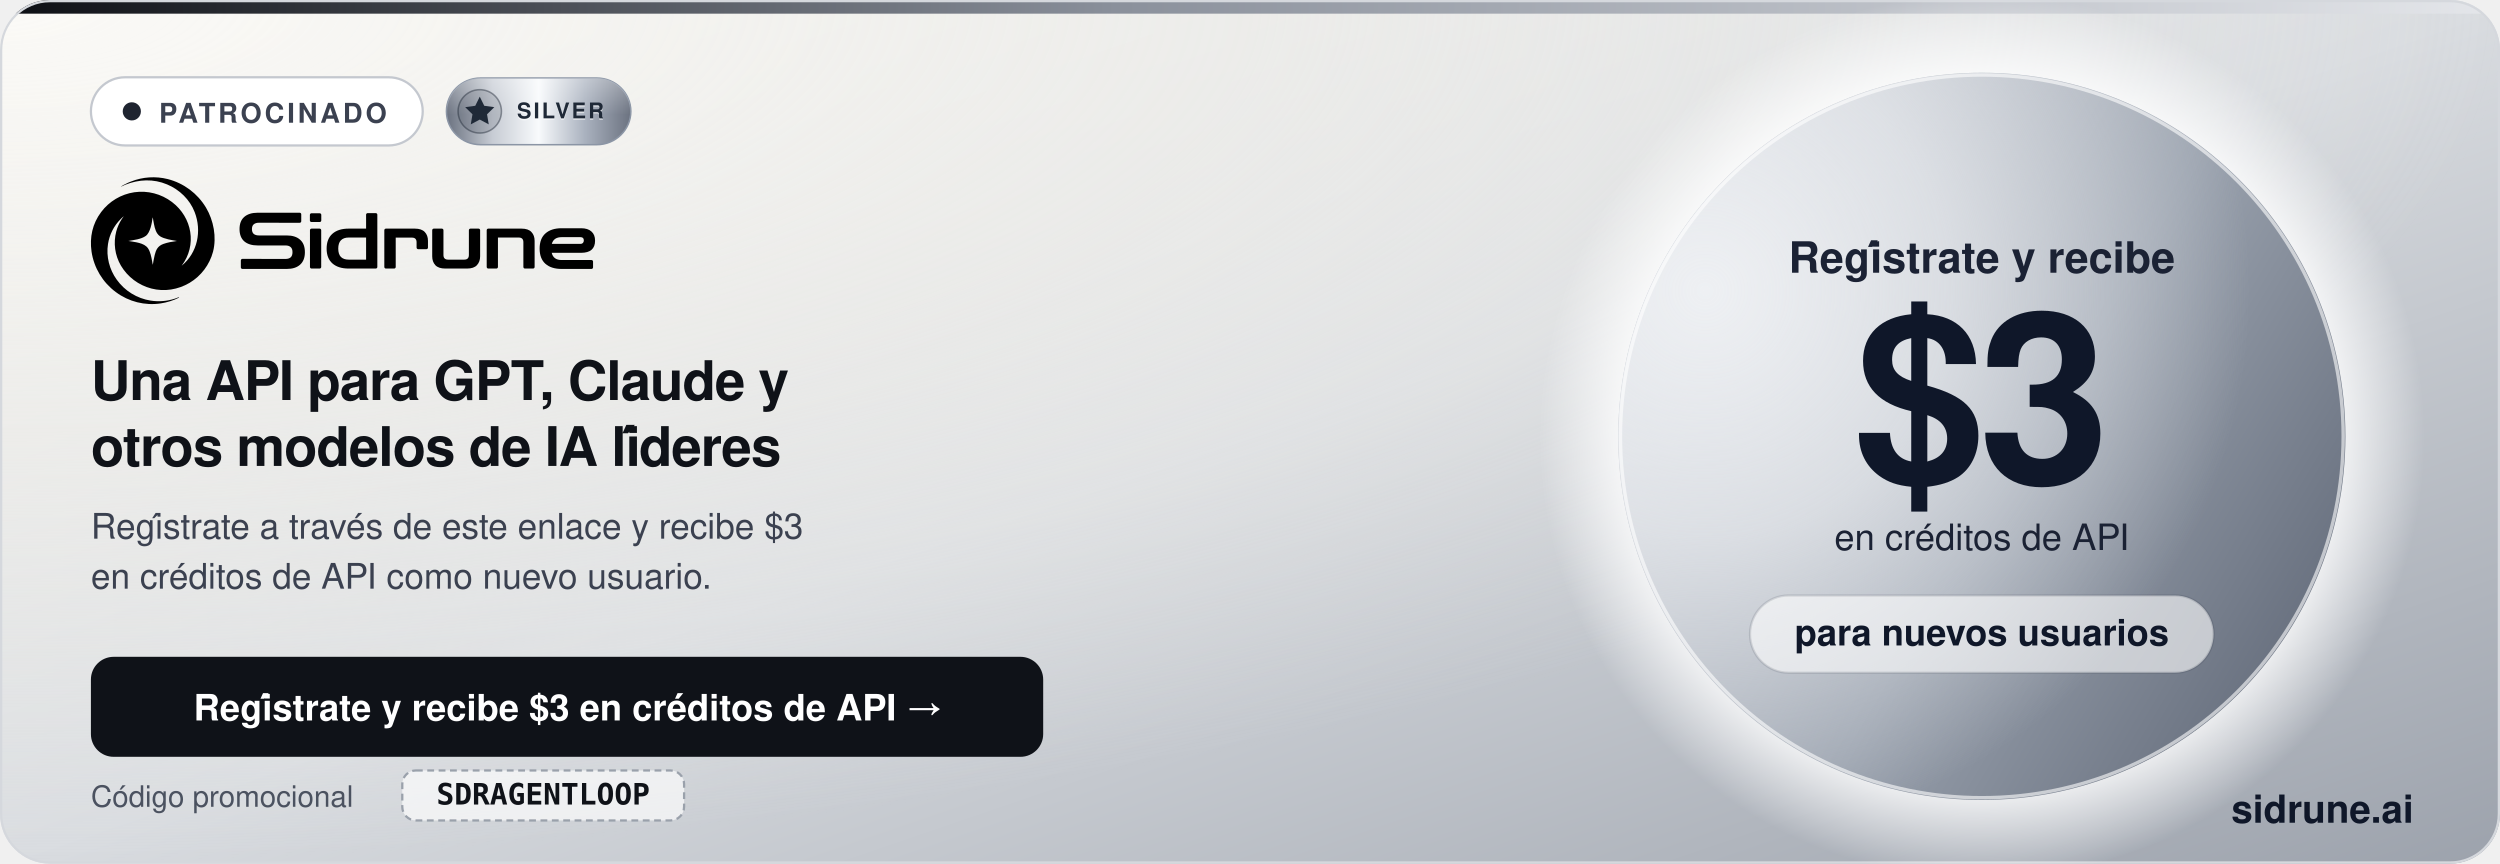
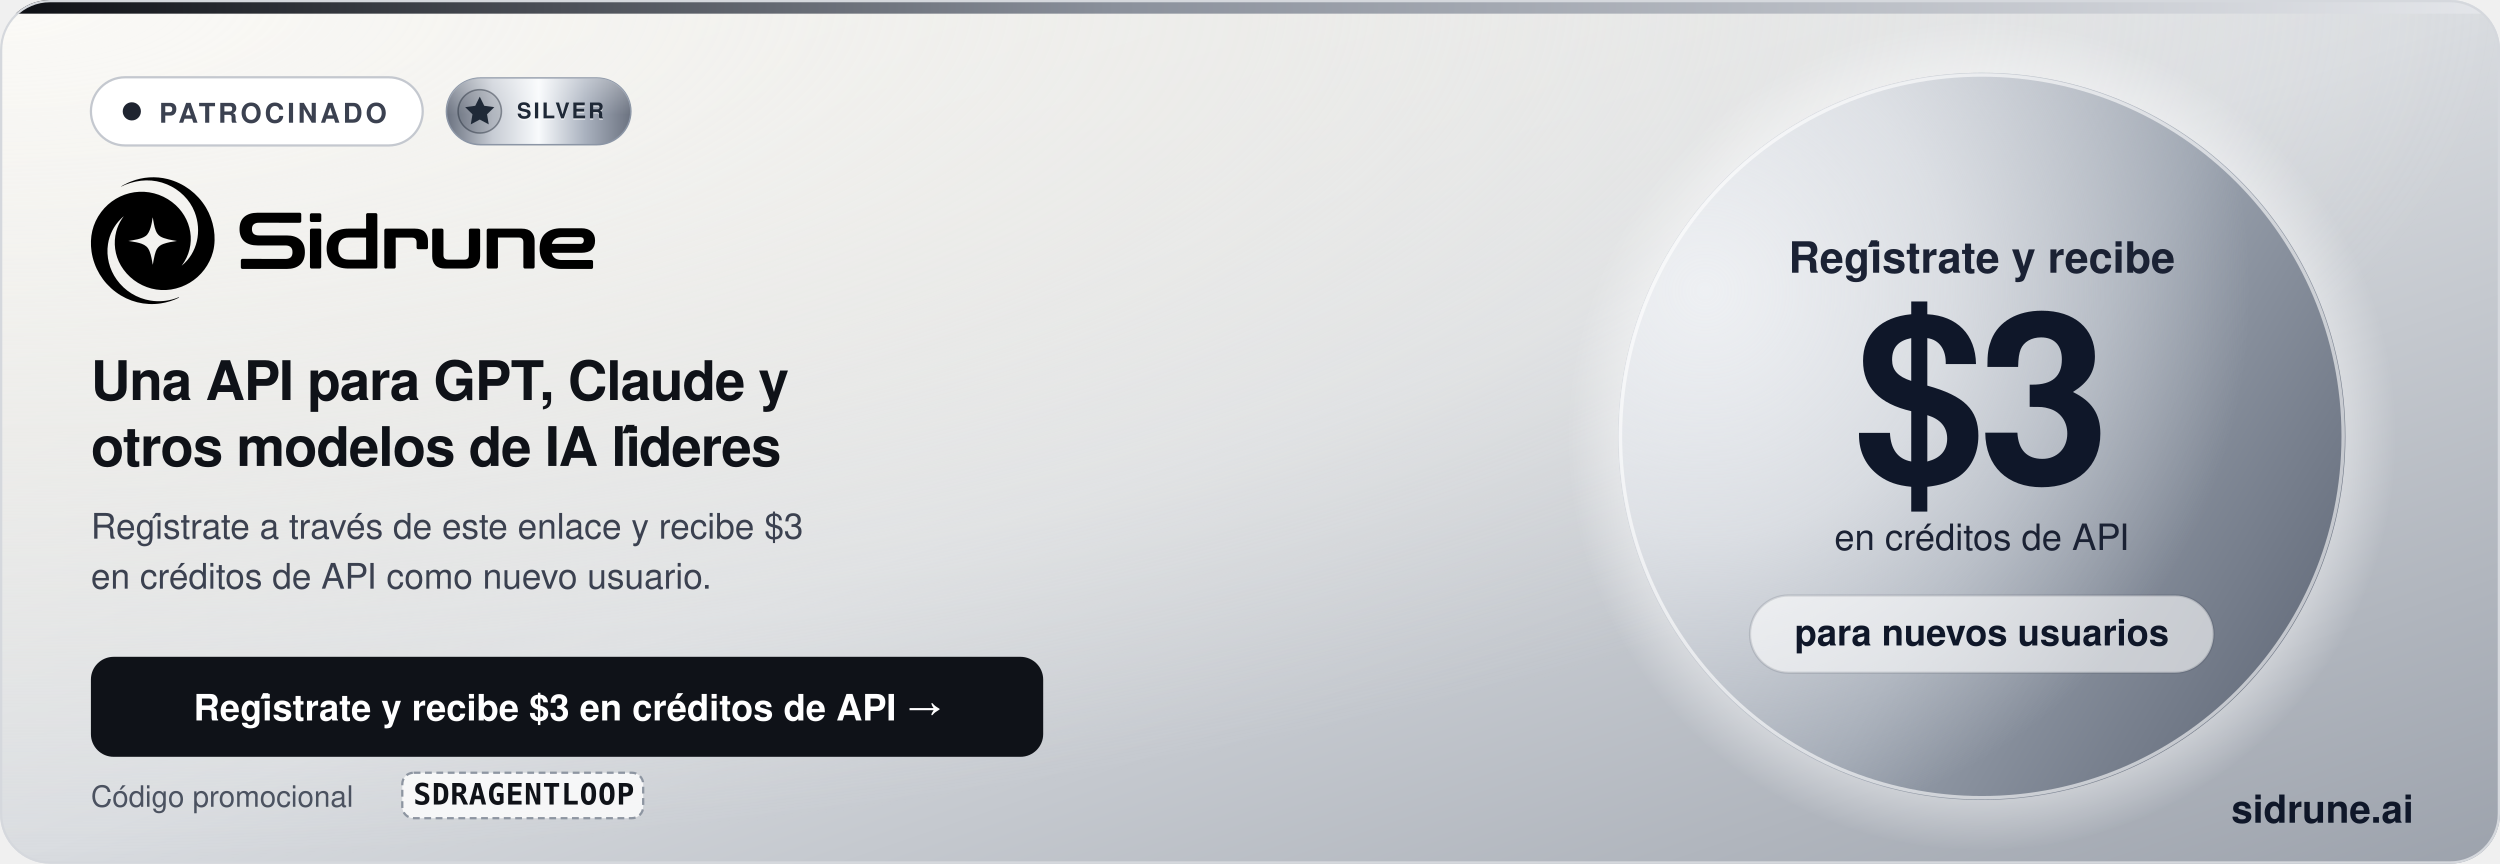
<svg xmlns="http://www.w3.org/2000/svg" width="1100" height="380" viewBox="0 0 1100 380" role="img" aria-label="Sidrune AI (Silver Sponsor): Una API para GPT, Claude y otros modelos de IA líderes. Regístrate y recibe $3 en créditos de API.">
  <defs>
    <linearGradient id="bg" x1="0" y1="0" x2="1" y2="1">
      <stop offset="0" stop-color="#f4f3ef" />
      <stop offset=".5" stop-color="#d9dce0" />
      <stop offset="1" stop-color="#9ca2ac" />
    </linearGradient>
    <radialGradient id="hl" cx="0" cy="0" r="1" gradientUnits="objectBoundingBox">
      <stop offset="0" stop-color="#fbfaf7" />
      <stop offset=".5" stop-color="#f1f0ec" stop-opacity=".6" />
      <stop offset="1" stop-color="#f1f0ec" stop-opacity="0" />
    </radialGradient>
    <linearGradient id="stripe" x1="0" y1="0" x2="1" y2="0">
      <stop offset="0" stop-color="#0b0d12" />
      <stop offset=".45" stop-color="#8b919c" />
      <stop offset="1" stop-color="#e5e7eb" />
    </linearGradient>
    <radialGradient id="orbHl" cx=".12" cy=".3" r=".75">
      <stop offset="0" stop-color="#eef0f3" />
      <stop offset=".45" stop-color="#eef0f3" stop-opacity=".7" />
      <stop offset="1" stop-color="#eef0f3" stop-opacity="0" />
    </radialGradient>
    <linearGradient id="orb" x1="0" y1=".2" x2="1" y2=".8">
      <stop offset="0" stop-color="#c9cdd4" />
      <stop offset=".55" stop-color="#9aa2ae" />
      <stop offset="1" stop-color="#626a79" />
    </linearGradient>
    <radialGradient id="orbGlow" cx=".5" cy=".5" r=".5">
-       <stop offset=".82" stop-color="#ffffff" stop-opacity=".75" />
+       <stop offset=".88" stop-color="#ffffff" stop-opacity=".35" />
      <stop offset="1" stop-color="#ffffff" stop-opacity="0" />
    </radialGradient>
    <clipPath id="card">
      <rect width="1100" height="380" rx="22" />
    </clipPath>
  </defs>
  <g clip-path="url(#card)">
    <rect width="1100" height="380" fill="url(#bg)" />
    <rect width="1100" height="380" fill="url(#hl)" />
    <rect width="1100" height="6" fill="url(#stripe)" />
    <rect x=".5" y=".5" width="1099" height="379" rx="21.5" fill="none" stroke="#d5d8dd" />
  </g>
  <rect x="40" y="34" width="146" height="30" rx="15" fill="#ffffff" stroke="#c4c8cf" />
  <circle cx="58" cy="49" r="4" fill="#1f2430" />
  <text x="70" y="54" font-family="-apple-system, BlinkMacSystemFont, 'Segoe UI', Helvetica, Arial, sans-serif" font-size="12" font-weight="700" letter-spacing="1.3" fill="#3b4150">PATROCINADO</text>
  <svg x="196" y="34" width="82" height="30" viewBox="0 0 120 44">
    <defs>
      <linearGradient id="bm" x1="0" y1="0" x2="1" y2="0">
        <stop offset="0.00" stop-color="#6b7280" />
        <stop offset="0.25" stop-color="#c7ccd4" />
        <stop offset="0.50" stop-color="#f8fafc" />
        <stop offset="0.75" stop-color="#aab2bf" />
        <stop offset="1.00" stop-color="#6b7280" />
      </linearGradient>
      <linearGradient id="bs" x1="0" y1="0" x2="0" y2="1">
        <stop offset="0" stop-color="#fff" stop-opacity=".32" />
        <stop offset=".55" stop-color="#fff" stop-opacity="0" />
      </linearGradient>
    </defs>
    <rect x=".5" y=".5" width="119" height="43" rx="22" fill="url(#bm)" stroke="#8b95a5" />
    <rect x=".5" y=".5" width="119" height="43" rx="22" fill="url(#bs)" />
    <circle cx="22" cy="22" r="14" fill="#1f2937" fill-opacity=".14" stroke="#1f2937" stroke-opacity=".45" />
    <path d="M22 12.5l2.9 5.9 6.5.9-4.7 4.6 1.1 6.5L22 27.3l-5.8 3.1 1.1-6.5-4.7-4.6 6.5-.9z" fill="#1f2937" />
    <text x="46" y="27.5" text-anchor="start" font-family="-apple-system, BlinkMacSystemFont, 'Segoe UI', Helvetica, Arial, sans-serif" font-size="14" font-weight="800" letter-spacing="1.4" fill="#ffffff" fill-opacity=".55">SILVER</text>
    <text x="46" y="26.5" text-anchor="start" font-family="-apple-system, BlinkMacSystemFont, 'Segoe UI', Helvetica, Arial, sans-serif" font-size="14" font-weight="800" letter-spacing="1.4" fill="#1f2937">SILVER</text>
  </svg>
  <svg x="40" y="78" width="222" height="56" viewBox="0 0 555 140" fill="none">
    <path d="M166.677 100.837C165.714 100.837 164.933 100.056 164.933 99.093V91.495C164.933 90.531 165.716 89.75 166.68 89.752L213.976 89.834C216.478 89.834 218.383 89.265 219.691 88.128C221.055 86.934 221.738 85.029 221.738 82.413C221.738 79.798 221.055 77.921 219.691 76.784C218.383 75.59 216.478 74.993 213.976 74.993H183.442C177.13 74.993 172.212 73.486 168.686 70.473C165.218 67.402 163.483 62.91 163.483 56.997C163.483 51.083 165.218 46.619 168.686 43.606C172.212 40.535 177.13 39 183.442 39H229.632C230.595 39 231.376 39.781 231.376 40.744V48.341C231.376 49.305 230.593 50.087 229.629 50.085L184.892 50.003C182.447 50.003 180.542 50.571 179.177 51.709C177.812 52.789 177.13 54.551 177.13 56.997C177.13 59.442 177.812 61.233 179.177 62.37C180.542 63.45 182.447 63.99 184.892 63.99H215.426C221.738 63.99 226.628 65.554 230.096 68.682C233.622 71.752 235.384 76.329 235.384 82.413C235.384 88.441 233.622 93.018 230.096 96.145C226.628 99.273 221.738 100.837 215.426 100.837H166.677Z" fill="black" />
    <path d="M242.699 100.41C241.736 100.41 240.956 99.629 240.956 98.666V58.228C240.956 57.266 241.736 56.485 242.699 56.485H251.579C252.542 56.485 253.323 57.266 253.323 58.228V98.666C253.323 99.629 252.542 100.41 251.579 100.41H242.699ZM242.614 49.235C241.651 49.235 240.87 48.454 240.87 47.491V41.341C240.87 40.378 241.651 39.597 242.614 39.597H251.665C252.628 39.597 253.408 40.378 253.408 41.341V47.491C253.408 48.454 252.628 49.235 251.665 49.235H242.614Z" fill="black" />
    <path d="M315.064 98.666C315.064 99.629 314.284 100.41 313.321 100.41H302.697V41.17C302.697 40.207 303.478 39.426 304.441 39.426H313.321C314.284 39.426 315.064 40.207 315.064 41.17V98.666ZM312.932 100.41H283.506C275.887 100.41 269.945 98.534 265.68 94.781C261.416 91.028 259.283 85.598 259.283 78.49C259.283 71.326 261.416 65.867 265.68 62.114C269.945 58.361 275.887 56.485 283.506 56.485H312.079V66.293H283.506C279.81 66.293 276.967 67.317 274.977 69.364C273.044 71.354 272.077 74.396 272.077 78.49C272.077 82.527 273.044 85.569 274.977 87.616C276.967 89.606 279.81 90.602 283.506 90.602H312.932V100.41Z" fill="black" />
    <path d="M324.496 100.41C323.533 100.41 322.753 99.629 322.753 98.666V58.228C322.753 57.266 323.533 56.485 324.496 56.485H356.358C361.304 56.485 364.944 57.736 367.275 60.238C369.606 62.683 370.772 65.924 370.772 69.961V77.344C370.772 78.306 369.991 79.087 369.028 79.087H359.978C359.015 79.087 358.234 78.306 358.234 77.344V71.496C358.234 68.085 356.528 66.379 353.116 66.379H335.29V98.666C335.29 99.629 334.51 100.41 333.547 100.41H324.496Z" fill="black" />
    <path d="M389.841 100.41C384.837 100.41 381.17 99.159 378.839 96.657C376.564 94.155 375.427 90.914 375.427 86.934V58.228C375.427 57.266 376.208 56.485 377.171 56.485H386.051C387.014 56.485 387.794 57.266 387.794 58.228V85.484C387.794 88.896 389.5 90.602 392.912 90.602H410.652C414.064 90.602 415.77 88.896 415.77 85.484V58.228C415.77 57.266 416.551 56.485 417.514 56.485H426.394C427.357 56.485 428.137 57.266 428.137 58.228V86.934C428.137 90.914 426.972 94.155 424.64 96.657C422.366 99.159 418.727 100.41 413.723 100.41H389.841Z" fill="black" />
    <path d="M437.111 100.41C436.148 100.41 435.368 99.629 435.368 98.666V58.228C435.368 57.266 436.148 56.485 437.111 56.485H473.664C478.668 56.485 482.307 57.736 484.581 60.238C486.913 62.683 488.078 65.924 488.078 69.961V98.666C488.078 99.629 487.298 100.41 486.335 100.41H477.455C476.492 100.41 475.711 99.629 475.711 98.666V71.411C475.711 67.999 474.005 66.293 470.593 66.293H447.735V98.666C447.735 99.629 446.954 100.41 445.991 100.41H437.111Z" fill="black" />
    <path d="M517.816 100.837C510.196 100.837 504.254 98.96 499.99 95.207C495.725 91.398 493.593 85.825 493.593 78.49C493.593 71.098 495.725 65.526 499.99 61.773C504.254 57.963 510.196 56.058 517.816 56.058H539.139C544.142 56.058 547.952 57.252 550.568 59.641C553.24 61.972 554.576 65.327 554.576 69.705C554.576 78.632 549.431 83.096 539.139 83.096H506.898C508.092 88.384 511.732 91.028 517.816 91.028H550.615C551.578 91.028 552.359 91.809 552.359 92.772V99.093C552.359 100.056 551.578 100.837 550.615 100.837H517.816ZM517.816 65.867C511.959 65.867 508.348 68.34 506.984 73.287H538.542C539.679 73.287 540.56 72.946 541.186 72.264C541.868 71.582 542.209 70.643 542.209 69.449C542.209 67.061 540.987 65.867 538.542 65.867H517.816Z" fill="black" />
    <path d="M44.235 4.62C57.028 -0.439 71.083 -1.37 84.431 1.959C102.102 6.455 117.272 17.769 126.62 33.424C134.978 47.528 138.457 65.863 134.342 81.855C130.526 96.213 121.258 108.516 108.509 116.146C95.806 123.62 80.882 126.1 66.54 122.379C52.503 118.74 40.467 109.71 33.048 97.25C26.378 85.884 24.518 72.327 27.88 59.584C29.178 54.732 31.242 50.118 33.993 45.916C34.731 44.782 35.467 43.866 36.214 42.792C35.207 43.522 33.599 45.121 32.666 46.041C25.255 53.469 20.397 63.061 18.795 73.431C16.612 87.065 20.342 101.499 28.415 112.644C37.254 124.995 50.679 133.285 65.682 135.653C74.662 137.077 83.854 136.328 92.486 133.47C93.365 133.172 95.763 132.362 96.456 131.989C96.933 132.112 96.806 132.004 97.019 132.348C91.26 135.385 83.354 137.791 76.921 138.736C59.442 141.385 41.63 136.914 27.473 126.325C12.951 115.619 3.306 99.556 0.684 81.705C-1.565 66.004 1.674 51.04 11.267 38.264C20.077 26.48 33.185 18.653 47.737 16.483C62.406 14.368 77.311 18.219 89.12 27.175C111.458 44.057 116.927 74.736 99.793 97.321C117.364 83.149 122.142 59.018 114.144 38.348C108.756 24.424 97.499 13.624 83.816 7.87C68.723 1.524 52.871 2.234 37.835 8.202C36.673 8.834 34.601 9.749 33.371 10.282L33.203 10.144C34.126 9.347 36.995 7.82 37.875 7.471C39.544 6.475 42.38 5.353 44.235 4.62ZM67.894 44.065C67.176 49.953 65.386 60.824 60.353 64.501C55.298 68.195 47.264 68.949 41.227 70.067C48.218 71.333 58.62 71.916 62.842 78.202C65.392 81.998 66.472 87.689 67.296 92.138C67.441 92.918 67.81 95.783 68.014 96.31C68.294 95.761 68.704 92.575 68.847 91.769C69.222 89.679 69.659 87.602 70.16 85.539C71.579 79.728 73.544 75.638 79.586 73.379C83.966 71.742 89.967 70.69 94.641 70.088C89.253 69.155 80.571 67.888 76.079 64.905C74.935 64.147 73.944 63.179 73.157 62.054C70.309 58.051 69.553 52.355 68.647 47.644C68.542 47.099 68.192 44.35 67.894 44.065ZM33.197 10.339C33.114 10.359 33.17 10.352 33.028 10.311C33.061 10.274 33.101 10.236 33.147 10.194L33.197 10.339ZM33.203 10.144C33.183 10.161 33.165 10.178 33.147 10.194L33.134 10.157L33.171 10.118L33.203 10.144Z" fill="black" />
  </svg>
  <text x="40" y="176" font-family="-apple-system, BlinkMacSystemFont, 'Segoe UI', Helvetica, Arial, sans-serif" font-size="24" font-weight="800" letter-spacing="-0.4" fill="#0f1218">Una API para GPT, Claude y</text>
  <text x="40" y="205" font-family="-apple-system, BlinkMacSystemFont, 'Segoe UI', Helvetica, Arial, sans-serif" font-size="24" font-weight="800" letter-spacing="-0.4" fill="#0f1218">otros modelos de IA líderes</text>
  <text x="40" y="237" font-family="-apple-system, BlinkMacSystemFont, 'Segoe UI', Helvetica, Arial, sans-serif" font-size="15.5" fill="#3b4150">Regístrate a través de este enlace y recibe $3</text>
  <text x="40" y="259" font-family="-apple-system, BlinkMacSystemFont, 'Segoe UI', Helvetica, Arial, sans-serif" font-size="15.5" fill="#3b4150">en créditos de API como nuevo usuario.</text>
  <rect x="40" y="289" width="419" height="44" rx="10" fill="#0f1218" />
  <text x="250" y="317" text-anchor="middle" font-family="-apple-system, BlinkMacSystemFont, 'Segoe UI', Helvetica, Arial, sans-serif" font-size="16" font-weight="800" fill="#ffffff">Regístrate y recibe $3 en créditos de API →</text>
  <text x="40" y="355" font-family="-apple-system, BlinkMacSystemFont, 'Segoe UI', Helvetica, Arial, sans-serif" font-size="13" fill="#4b5260">Código promocional</text>
-   <rect x="177" y="339" width="124" height="22" rx="6" fill="#ffffff" fill-opacity=".65" stroke="#9aa1ab" stroke-dasharray="3 2" />
-   <text x="239" y="354" text-anchor="middle" font-family="'SF Mono', ui-monospace, Menlo, Consolas, monospace" font-size="13" font-weight="700" fill="#0f1218">SDRAGENTLOOP</text>
-   <circle cx="872" cy="192" r="196" fill="url(#orbGlow)" />
+   <rect x="177" y="340" width="106" height="20" rx="5" fill="#ffffff" fill-opacity=".8" stroke="#8d95a1" stroke-width="1" stroke-dasharray="3 2" />
+   <text x="230.5" y="354" text-anchor="middle" font-family="'SF Mono', ui-monospace, Menlo, Consolas, monospace" font-size="13" font-weight="800" letter-spacing=".3" fill="#0f1218">SDRAGENTLOOP</text>
+   <circle cx="872" cy="192" r="182" fill="url(#orbGlow)" />
  <circle cx="872" cy="192" r="160" fill="url(#orb)" />
  <circle cx="872" cy="192" r="160" fill="url(#orbHl)" />
  <circle cx="872" cy="192" r="159" fill="none" stroke="#ffffff" stroke-opacity=".6" stroke-width="1.5" />
  <text x="872" y="120" text-anchor="middle" font-family="-apple-system, BlinkMacSystemFont, 'Segoe UI', Helvetica, Arial, sans-serif" font-size="19.0" font-weight="600" fill="#1b2234">Regístrate y recibe</text>
  <text x="872" y="212" text-anchor="middle" font-family="-apple-system, BlinkMacSystemFont, 'Segoe UI', Helvetica, Arial, sans-serif" font-size="104" font-weight="800" letter-spacing="-3" fill="#0f1729">$3</text>
  <text x="872" y="242" text-anchor="middle" font-family="-apple-system, BlinkMacSystemFont, 'Segoe UI', Helvetica, Arial, sans-serif" font-size="16" fill="#1b2234">en créditos de API</text>
  <rect x="770" y="262" width="204" height="34" rx="17" fill="#ffffff" fill-opacity=".6" stroke="#0f1729" stroke-opacity=".12" />
  <text x="872" y="284" text-anchor="middle" font-family="-apple-system, BlinkMacSystemFont, 'Segoe UI', Helvetica, Arial, sans-serif" font-size="16" font-weight="700" fill="#0f1729">para nuevos usuarios</text>
  <text x="1062" y="362" text-anchor="end" font-family="-apple-system, BlinkMacSystemFont, 'Segoe UI', Helvetica, Arial, sans-serif" font-size="17" font-weight="800" fill="#0f1729">sidrune.ai</text>
</svg>
